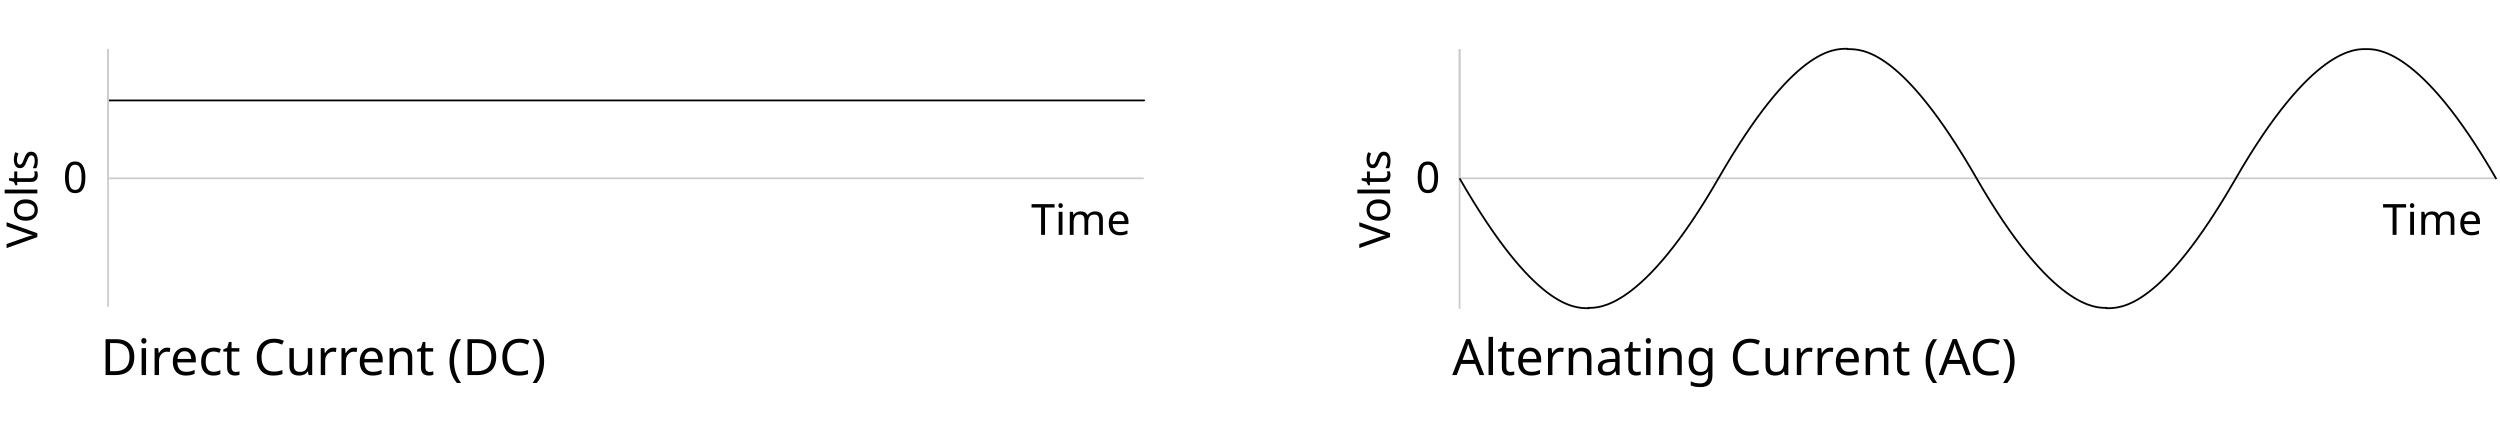
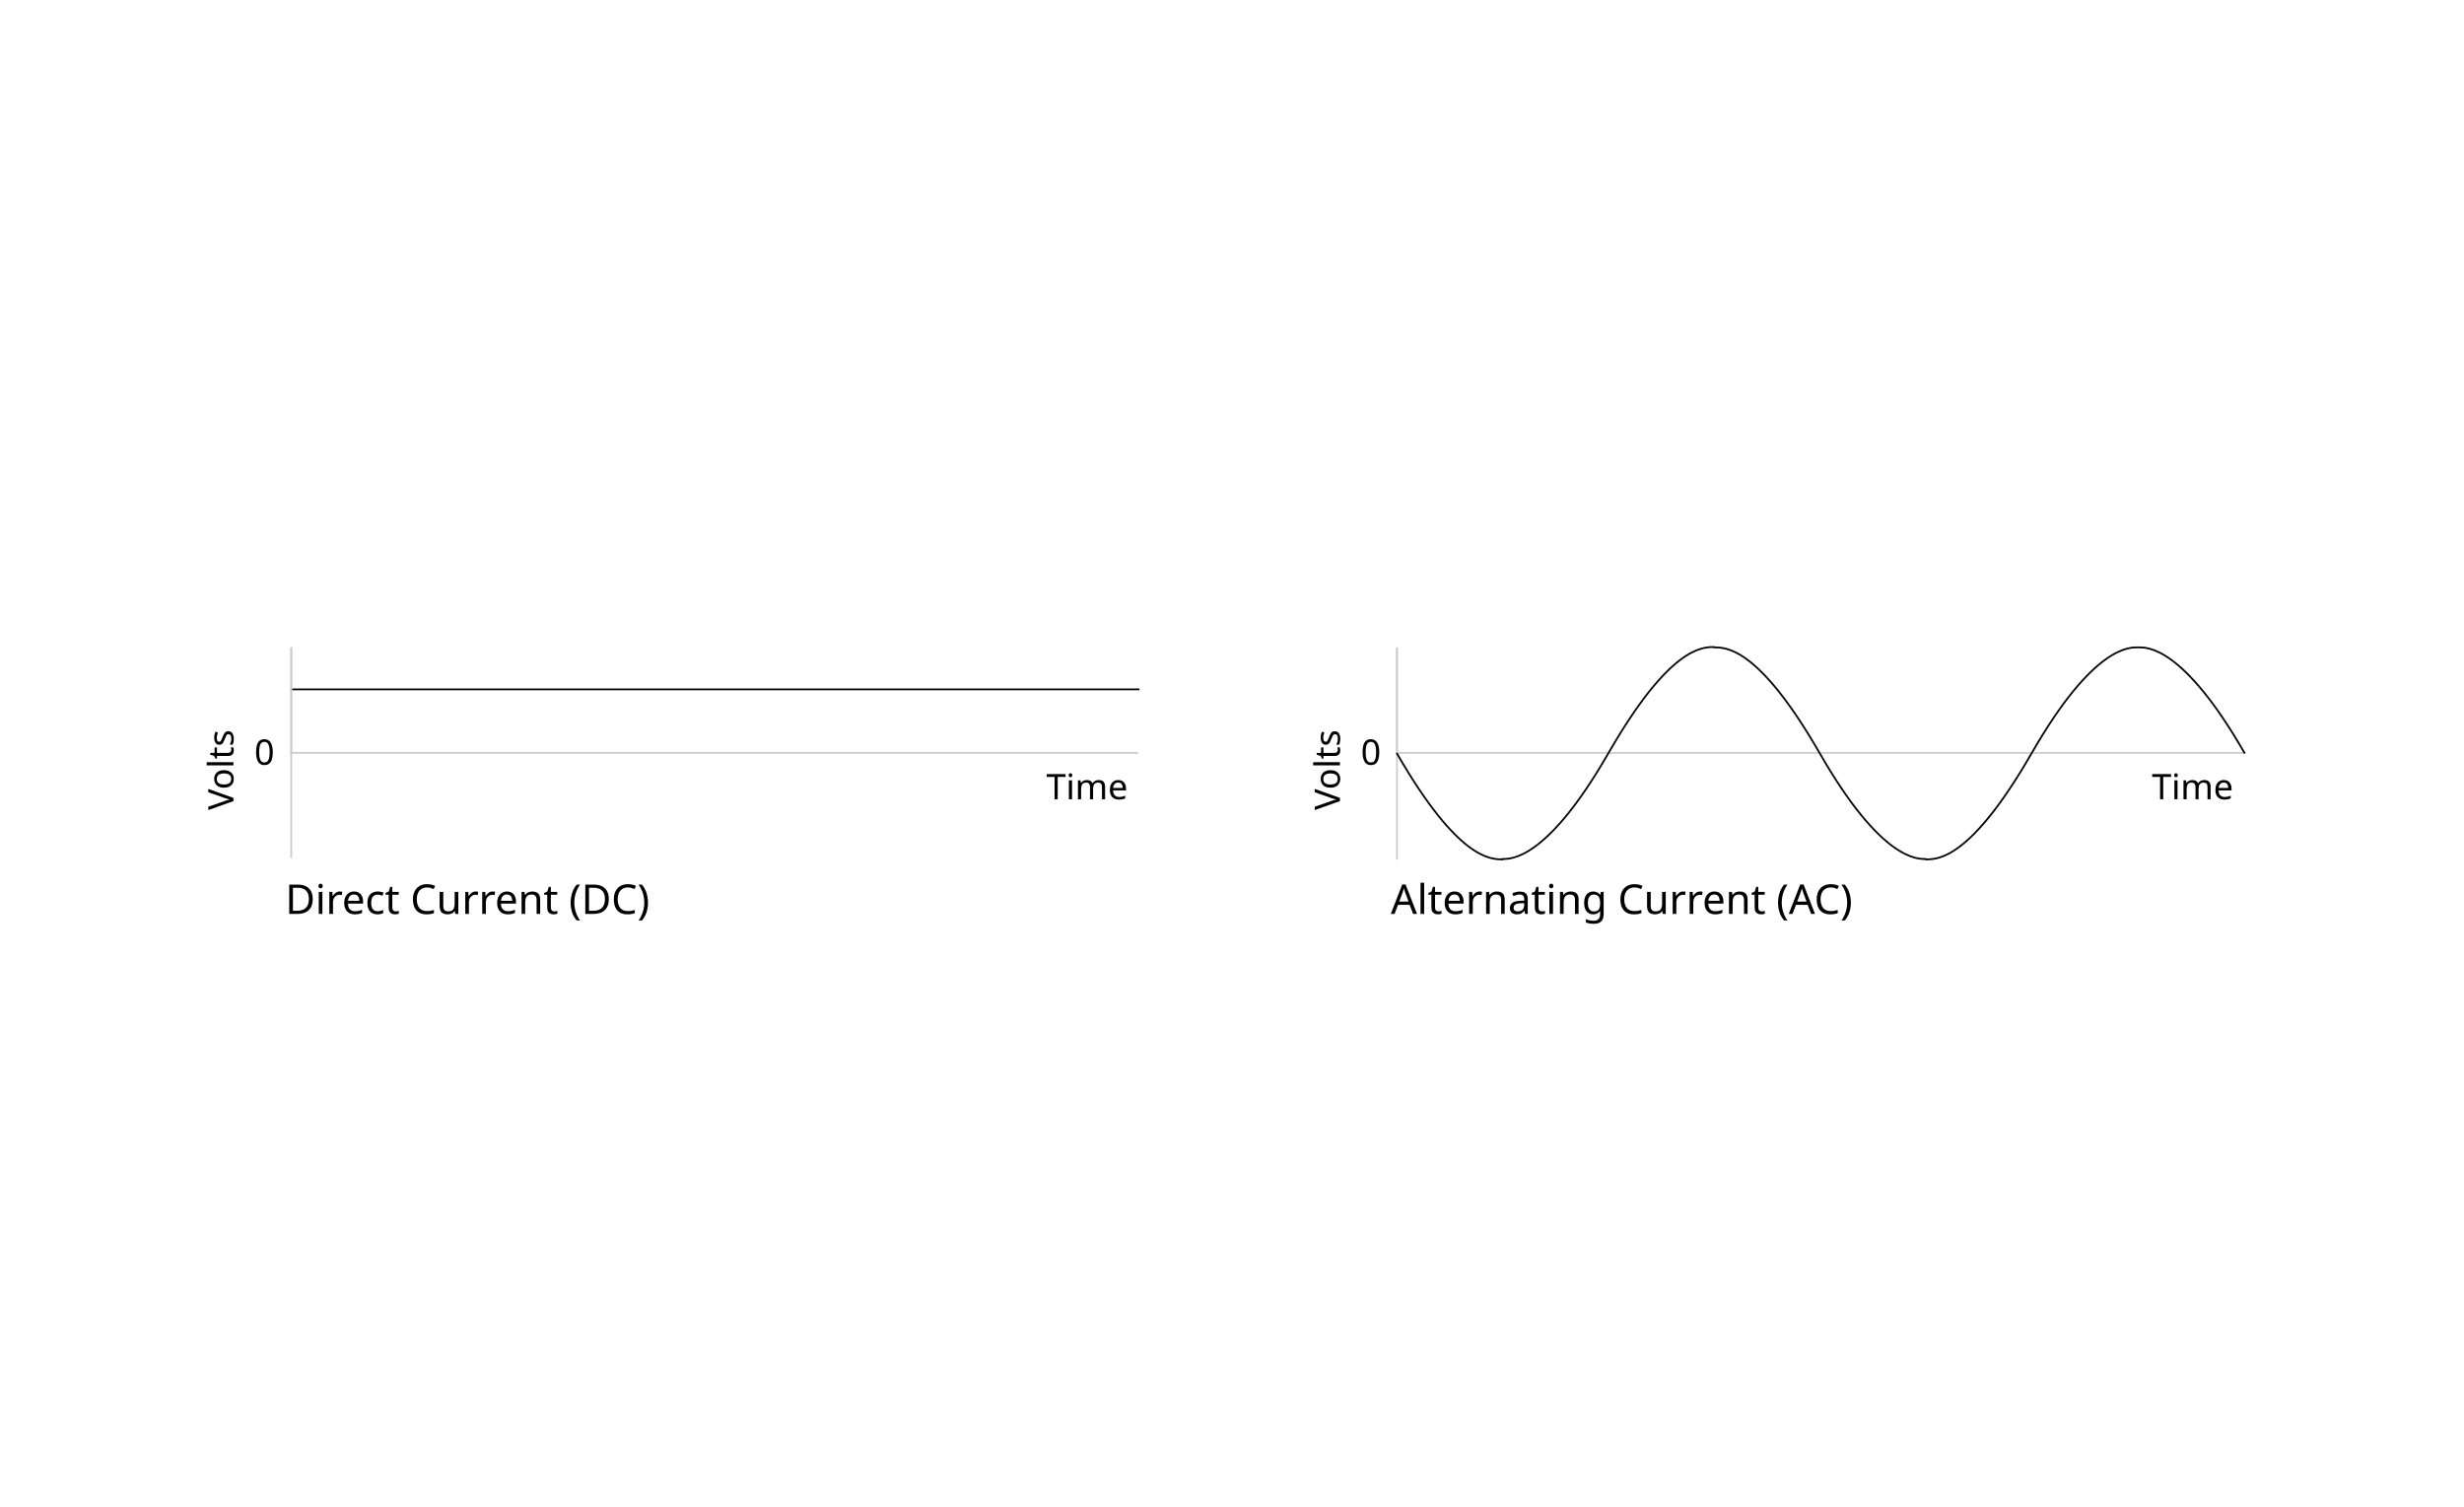
- <svg xmlns="http://www.w3.org/2000/svg" version="1.1" id="Layer_1" x="0px" y="0px" viewBox="0 0 687 120" enable-background="new 0 0 687 120" xml:space="preserve">
-   <line fill="none" stroke="#020202" stroke-width="0.5" stroke-linecap="round" x1="29.7" y1="27.6" x2="314.4" y2="27.6" />
-   <line fill="none" stroke="#CECCCC" stroke-width="0.5" x1="29.7" y1="13.5" x2="29.7" y2="49.4" />
-   <path fill="none" stroke="#020202" stroke-width="0.117" d="M314.3,85.1" />
-   <path fill="none" stroke="#020202" stroke-width="0.117" d="M314.3,13.5" />
-   <line fill="none" stroke="#CECCCC" stroke-width="0.5" x1="29.8" y1="49" x2="314.3" y2="49" />
+ <svg xmlns="http://www.w3.org/2000/svg" version="1.1" id="Layer_1" x="0px" y="0px" viewBox="0 0 687 420" enable-background="new 0 0 687 420" xml:space="preserve">
+   <line fill="none" stroke="#010101" stroke-width="0.5" stroke-linecap="round" x1="81.2" y1="192.2" x2="317.5" y2="192.2" />
+   <line fill="none" stroke="#CDCCCC" stroke-width="0.5" x1="81.2" y1="180.5" x2="81.2" y2="210.3" />
+   <path fill="none" stroke="#010101" stroke-width="0.117" d="M317.4,239.9" />
+   <path fill="none" stroke="#010101" stroke-width="0.117" d="M317.4,180.5" />
+   <line fill="none" stroke="#CDCCCC" stroke-width="0.5" x1="81.3" y1="209.9" x2="317.4" y2="209.9" />
  <g>
-     <text transform="matrix(1 0 0 1 283.3445 64.541)" fill="#010101" font-family="'TheSansMono-W3Light'" font-size="11.832">Time</text>
+     <text transform="matrix(1 0 0 1 291.7309 222.8428)" font-family="'TheSansMono-W3Light'" font-size="9.82">Time</text>
  </g>
  <g>
-     <text transform="matrix(1 0 0 1 27.6688 103.0645)" fill="#020202" font-family="'TheSerif-HP5Plain'" font-size="13.804">Direct Current (DC)</text>
+     <text transform="matrix(1 0 0 1 79.5365 254.8154)" fill="#010101" font-family="'TheSerif-HP5Plain'" font-size="11.457">Direct Current (DC)</text>
  </g>
-   <line fill="none" stroke="#CECCCC" stroke-width="0.5" x1="29.7" y1="13.5" x2="29.7" y2="49.4" />
-   <line fill="none" stroke="#CECCCC" stroke-width="0.5" x1="29.7" y1="48.3" x2="29.7" y2="84.3" />
-   <line fill="none" stroke="#CECCCC" stroke-width="0.5" x1="401.1" y1="13.5" x2="401.1" y2="49.4" />
-   <path fill="none" stroke="#020202" stroke-width="0.117" d="M685.7,85.1" />
-   <path fill="none" stroke="#020202" stroke-width="0.117" d="M685.7,13.5" />
-   <line fill="none" stroke="#CECCCC" stroke-width="0.5" x1="401.2" y1="49" x2="685.7" y2="49" />
+   <line fill="none" stroke="#CDCCCC" stroke-width="0.5" x1="81.2" y1="180.5" x2="81.2" y2="210.3" />
+   <line fill="none" stroke="#CDCCCC" stroke-width="0.5" x1="81.2" y1="209.4" x2="81.2" y2="239.2" />
+   <line fill="none" stroke="#CDCCCC" stroke-width="0.5" x1="389.5" y1="180.5" x2="389.5" y2="210.3" />
+   <path fill="none" stroke="#010101" stroke-width="0.117" d="M625.7,239.9" />
+   <path fill="none" stroke="#010101" stroke-width="0.117" d="M625.7,180.5" />
+   <line fill="none" stroke="#CDCCCC" stroke-width="0.5" x1="389.5" y1="209.9" x2="625.7" y2="209.9" />
  <g>
-     <path fill="none" stroke="#020202" stroke-width="0.5" d="M650.2,13.5c2.6,0,14.8-0.8,35.8,35.7" />
+     <path fill="none" stroke="#010101" stroke-width="0.5" d="M596.2,180.5c2.2,0,12.3-0.7,29.7,29.6" />
  </g>
  <g>
-     <text transform="matrix(1 0 0 1 654.741 64.541)" fill="#010101" font-family="'TheSansMono-W3Light'" font-size="11.832">Time</text>
+     <text transform="matrix(1 0 0 1 599.9662 222.8428)" font-family="'TheSansMono-W3Light'" font-size="9.82">Time</text>
  </g>
  <g>
-     <text transform="matrix(0 -1 1 0 381.9842 68.168)" fill="#010101" font-family="'TheSansMono-W3Light'" font-size="11.832">Volts</text>
+     <text transform="matrix(0 -1 1 0 373.5961 225.8535)" font-family="'TheSansMono-W3Light'" font-size="9.82">Volts</text>
  </g>
  <g>
-     <text transform="matrix(1 0 0 1 399.0652 103.0645)" fill="#020202" font-family="'TheSerif-HP5Plain'" font-size="13.804">Alternating Current (AC)</text>
+     <text transform="matrix(1 0 0 1 387.7719 254.8154)" fill="#010101" font-family="'TheSerif-HP5Plain'" font-size="11.457">Alternating Current (AC)</text>
  </g>
-   <line fill="none" stroke="#CECCCC" stroke-width="0.5" x1="401.1" y1="13.5" x2="401.1" y2="49.4" />
-   <line fill="none" stroke="#CECCCC" stroke-width="0.5" x1="401.1" y1="49" x2="401.1" y2="84.9" />
+   <line fill="none" stroke="#CDCCCC" stroke-width="0.5" x1="389.5" y1="180.5" x2="389.5" y2="210.3" />
+   <line fill="none" stroke="#CDCCCC" stroke-width="0.5" x1="389.5" y1="209.9" x2="389.5" y2="239.7" />
  <g>
-     <path fill="none" stroke="#020202" stroke-width="0.5" stroke-linecap="round" d="M401.2,49.2c20.5,35.6,31.4,35.5,35.4,35.5" />
-     <path fill="none" stroke="#020202" stroke-width="0.5" stroke-linecap="round" d="M436.5,84.6c2.6,0,14.8,0.8,35.8-35.7   c20.5-35.6,31.4-35.5,35.4-35.5" />
-     <path fill="none" stroke="#020202" stroke-width="0.5" stroke-linecap="round" d="M650.1,13.5c-2.6,0-14.8-0.8-35.8,35.7   c-20.5,35.6-31.4,35.5-35.4,35.5" />
-     <path fill="none" stroke="#020202" stroke-width="0.5" stroke-linecap="round" d="M578.9,84.6c-2.6,0-14.8,0.8-35.8-35.7   c-20.5-35.6-31.4-35.4-35.4-35.4" />
+     <path fill="none" stroke="#010101" stroke-width="0.5" stroke-linecap="round" d="M389.5,210.1c17,29.5,26.1,29.5,29.4,29.5" />
+     <path fill="none" stroke="#010101" stroke-width="0.5" stroke-linecap="round" d="M418.8,239.5c2.2,0,12.3,0.7,29.7-29.6   c17-29.5,26.1-29.5,29.4-29.5" />
+     <path fill="none" stroke="#010101" stroke-width="0.5" stroke-linecap="round" d="M596.1,180.5c-2.2,0-12.3-0.7-29.7,29.6   c-17,29.5-26.1,29.5-29.4,29.5" />
+     <path fill="none" stroke="#010101" stroke-width="0.5" stroke-linecap="round" d="M537,239.5c-2.2,0-12.3,0.7-29.7-29.6   c-17-29.5-26.1-29.4-29.4-29.4" />
  </g>
  <g>
-     <text transform="matrix(1 0 0 1 389.0027 52.9526)" fill="#010101" font-family="'TheSansMono-W3Light'" font-size="11.832">0</text>
+     <text transform="matrix(1 0 0 1 379.4213 213.2256)" font-family="'TheSansMono-W3Light'" font-size="9.82">0</text>
  </g>
  <g>
-     <text transform="matrix(0 -1 1 0 10.2615 68.168)" fill="#010101" font-family="'TheSansMono-W3Light'" font-size="11.832">Volts</text>
+     <text transform="matrix(0 -1 1 0 65.0902 225.8535)" font-family="'TheSansMono-W3Light'" font-size="9.82">Volts</text>
  </g>
  <g>
-     <text transform="matrix(1 0 0 1 17.2776 52.9526)" fill="#010101" font-family="'TheSansMono-W3Light'" font-size="11.832">0</text>
+     <text transform="matrix(1 0 0 1 70.9135 213.2256)" font-family="'TheSansMono-W3Light'" font-size="9.82">0</text>
  </g>
</svg>
